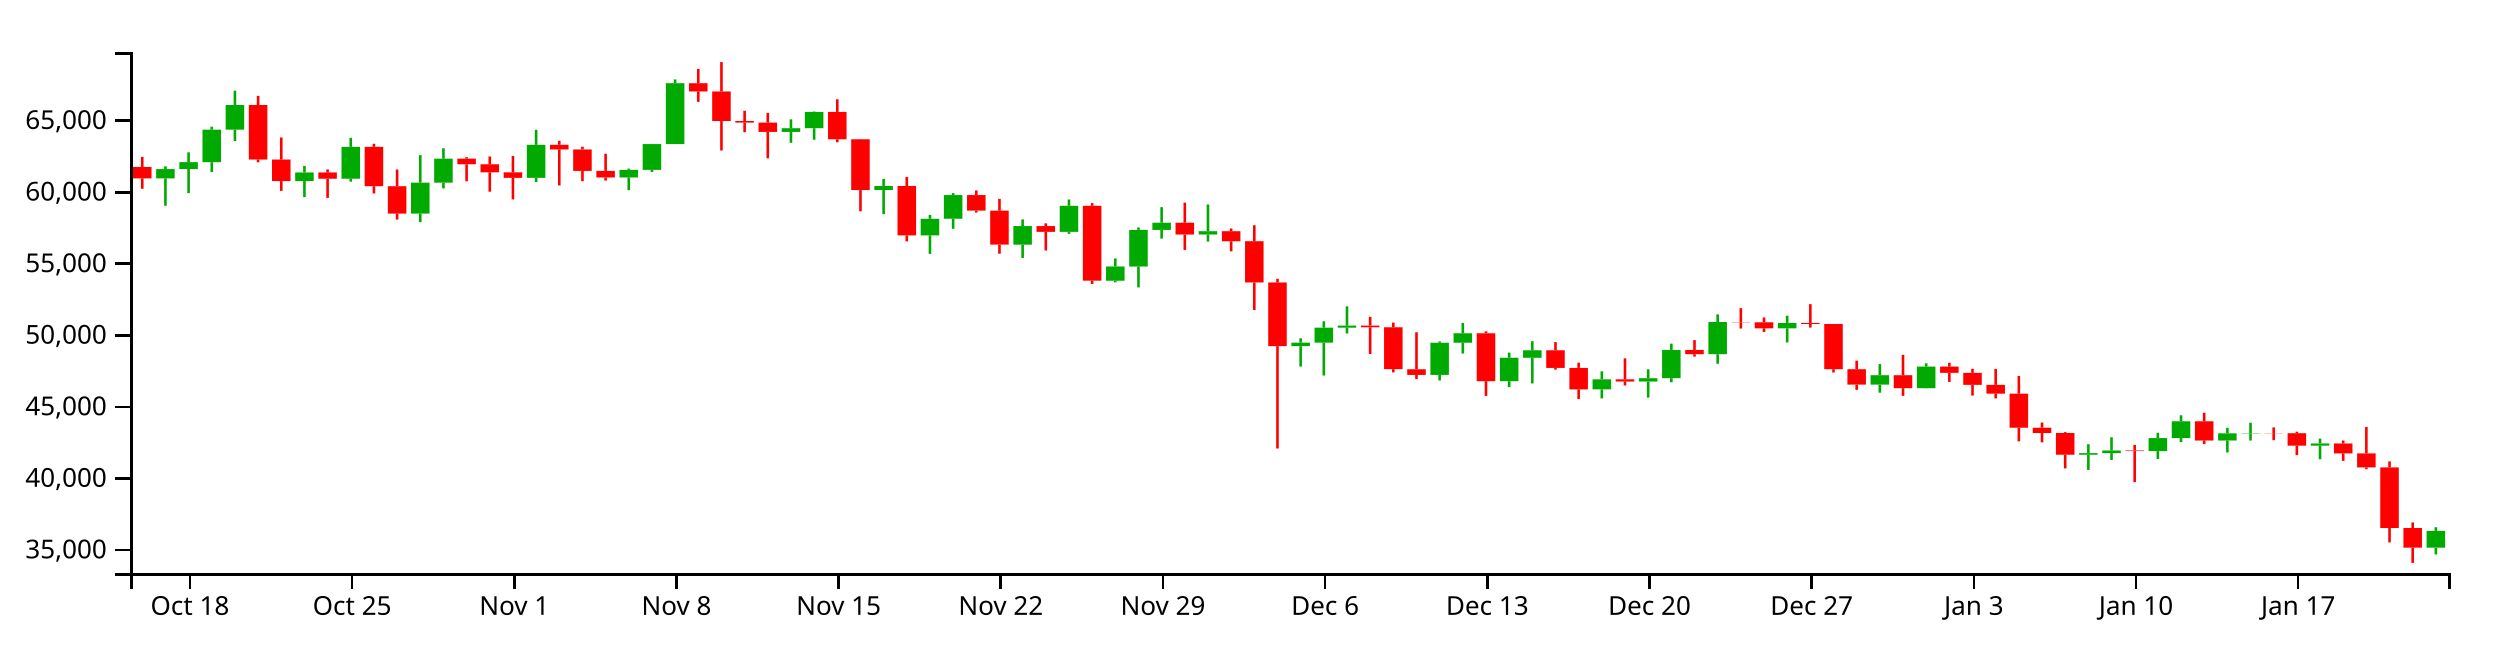
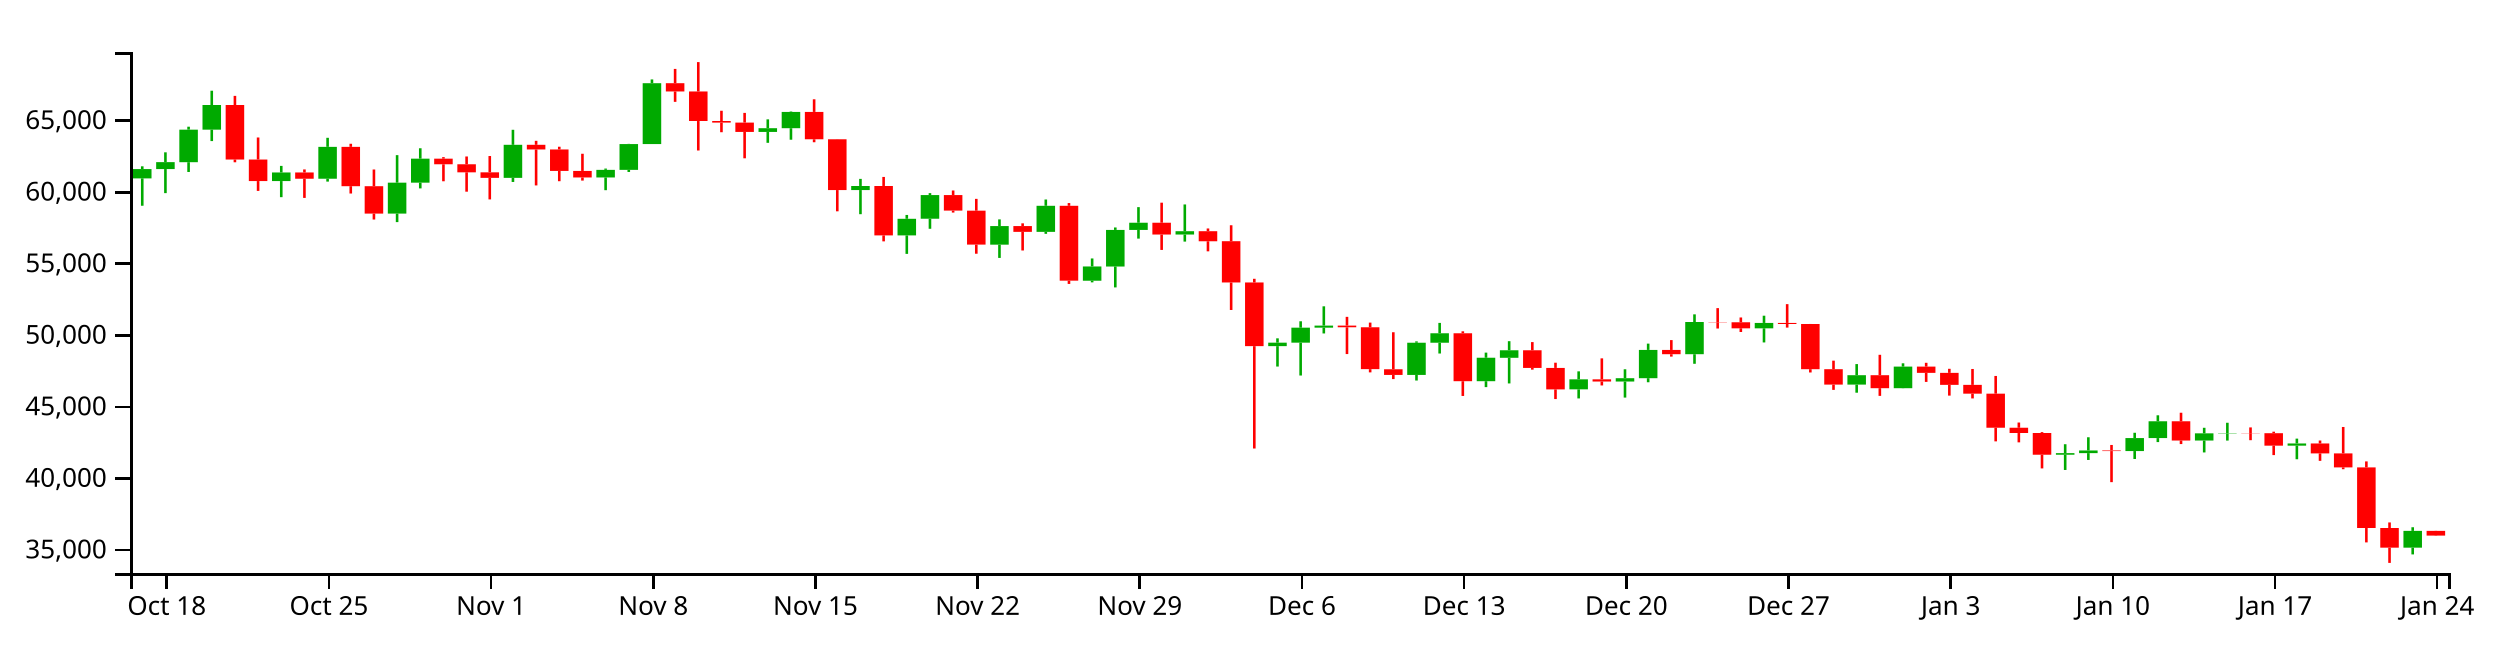
<svg xmlns="http://www.w3.org/2000/svg" version="1.1" width="960" height="250">
  <g transform="translate(50,20)">
    <style>.axis path,.axis line{fill:none;stroke:#000;shape-rendering:crispEdges;}path.candle{stroke:#000000;}path.candle.body{stroke-width:0;}path.candle.up{fill:#00AA00;stroke:#00AA00;}path.candle.down{fill:#FF0000;stroke:#FF0000;}</style>
    <g class="candlestick">
      <g class="data">
-         <path class="candle body up" d="M 9.964 48.496 l 7.117 0 L 17.081 44.909 l -7.117 0 L 9.964 48.496 M 18.86 44.909 l 7.117 0 L 25.978 42.262 l -7.117 0 L 18.86 44.909 M 27.757 42.286 l 7.117 0 L 34.874 29.783 l -7.117 0 L 27.757 42.286 M 36.653 29.783 l 7.117 0 L 43.77 20.326 l -7.117 0 L 36.653 29.783 M 63.343 49.526 l 7.117 0 L 70.46 46.236 l -7.117 0 L 63.343 49.526 M 81.136 48.624 l 7.117 0 L 88.253 36.388 l -7.117 0 L 81.136 48.624 M 107.825 62.027 l 7.117 0 L 114.942 50.143 l -7.117 0 L 107.825 62.027 M 116.721 50.143 l 7.117 0 L 123.838 40.922 l -7.117 0 L 116.721 50.143 M 152.307 48.301 l 7.117 0 L 159.424 35.612 l -7.117 0 L 152.307 48.301 M 187.893 48.141 l 7.117 0 L 195.01 45.226 l -7.117 0 L 187.893 48.141 M 196.789 45.226 l 7.117 0 L 203.906 35.317 l -7.117 0 L 196.789 45.226 M 205.686 35.317 l 7.117 0 L 212.803 11.948 l -7.117 0 L 205.686 35.317 M 250.168 30.653 l 7.117 0 L 257.285 29.237 l -7.117 0 L 250.168 30.653 M 259.064 29.237 l 7.117 0 L 266.182 22.976 l -7.117 0 L 259.064 29.237 M 285.754 52.984 l 7.117 0 L 292.871 51.413 l -7.117 0 L 285.754 52.984 M 303.547 70.391 l 7.117 0 L 310.664 64.012 l -7.117 0 L 303.547 70.391 M 312.443 63.986 l 7.117 0 L 319.56 54.915 l -7.117 0 L 312.443 63.986 M 339.132 73.951 l 7.117 0 L 346.25 66.821 l -7.117 0 L 339.132 73.951 M 356.925 69.035 l 7.117 0 L 364.042 59.022 l -7.117 0 L 356.925 69.035 M 374.718 87.801 l 7.117 0 L 381.835 82.32 l -7.117 0 L 374.718 87.801 M 383.615 82.345 l 7.117 0 L 390.732 68.285 l -7.117 0 L 383.615 82.345 M 392.511 68.285 l 7.117 0 L 399.628 65.529 l -7.117 0 L 392.511 68.285 M 410.304 70.067 l 7.117 0 L 417.421 68.784 l -7.117 0 L 410.304 70.067 M 445.89 112.924 l 7.117 0 L 453.007 111.583 l -7.117 0 L 445.89 112.924 M 454.786 111.583 l 7.117 0 L 461.903 105.837 l -7.117 0 L 454.786 111.583 M 463.683 105.837 l 7.117 0 L 470.8 105.029 l -7.117 0 L 463.683 105.837 M 499.268 123.981 l 7.117 0 L 506.385 111.618 l -7.117 0 L 499.268 123.981 M 508.165 111.618 l 7.117 0 L 515.282 107.969 l -7.117 0 L 508.165 111.618 M 525.958 126.386 l 7.117 0 L 533.075 117.371 l -7.117 0 L 525.958 126.386 M 534.854 117.405 l 7.117 0 L 541.971 114.503 l -7.117 0 L 534.854 117.405 M 561.543 129.513 l 7.117 0 L 568.661 125.663 l -7.117 0 L 561.543 129.513 M 579.336 126.505 l 7.117 0 L 586.453 125.225 l -7.117 0 L 579.336 126.505 M 588.233 125.225 l 7.117 0 L 595.35 114.367 l -7.117 0 L 588.233 125.225 M 606.026 116.025 l 7.117 0 L 613.143 103.656 l -7.117 0 L 606.026 116.025 M 632.715 106.069 l 7.117 0 L 639.832 104.004 l -7.117 0 L 632.715 106.069 M 668.301 127.695 l 7.117 0 L 675.418 124.089 l -7.117 0 L 668.301 127.695 M 686.094 129.056 l 7.117 0 L 693.211 120.781 l -7.117 0 L 686.094 129.056 M 748.369 154.614 l 7.117 0 L 755.486 153.992 l -7.117 0 L 748.369 154.614 M 757.265 153.992 l 7.117 0 L 764.382 152.976 l -7.117 0 L 757.265 153.992 M 775.058 153.207 l 7.117 0 L 782.175 148.224 l -7.117 0 L 775.058 153.207 M 783.954 148.224 l 7.117 0 L 791.072 141.775 l -7.117 0 L 783.954 148.224 M 801.747 149.163 l 7.117 0 L 808.864 146.406 l -7.117 0 L 801.747 149.163 M 810.644 146.406 l 7.117 0 L 817.761 146.273 l -7.117 0 L 810.644 146.406 M 837.333 151.124 l 7.117 0 L 844.45 150.297 l -7.117 0 L 837.333 151.124 M 881.815 190.31 l 7.117 0 L 888.932 183.863 l -7.117 0 L 881.815 190.31" />
-         <path class="candle body down" d="M 1.068 44.117 l 7.117 0 L 8.185 48.496 l -7.117 0 L 1.068 44.117 M 45.55 20.326 l 7.117 0 L 52.667 41.255 l -7.117 0 L 45.55 20.326 M 54.446 41.255 l 7.117 0 L 61.563 49.526 l -7.117 0 L 54.446 41.255 M 72.239 46.236 l 7.117 0 L 79.356 48.624 l -7.117 0 L 72.239 46.236 M 90.032 36.388 l 7.117 0 L 97.149 51.501 l -7.117 0 L 90.032 36.388 M 98.928 51.501 l 7.117 0 L 106.046 62.027 l -7.117 0 L 98.928 51.501 M 125.618 40.922 l 7.117 0 L 132.735 43.09 l -7.117 0 L 125.618 40.922 M 134.514 43.09 l 7.117 0 L 141.631 46.165 l -7.117 0 L 134.514 43.09 M 143.411 46.165 l 7.117 0 L 150.528 48.301 l -7.117 0 L 143.411 46.165 M 161.204 35.609 l 7.117 0 L 168.321 37.39 l -7.117 0 L 161.204 35.609 M 170.1 37.39 l 7.117 0 L 177.217 45.641 l -7.117 0 L 170.1 37.39 M 178.996 45.641 l 7.117 0 L 186.114 48.158 l -7.117 0 L 178.996 45.641 M 214.582 11.948 l 7.117 0 L 221.699 15.125 l -7.117 0 L 214.582 11.948 M 223.479 15.125 l 7.117 0 L 230.596 26.475 l -7.117 0 L 223.479 15.125 M 232.375 26.475 l 7.117 0 L 239.492 27.07 l -7.117 0 L 232.375 26.475 M 241.271 27.07 l 7.117 0 L 248.389 30.653 l -7.117 0 L 241.271 27.07 M 267.961 22.976 l 7.117 0 L 275.078 33.486 l -7.117 0 L 267.961 22.976 M 276.857 33.486 l 7.117 0 L 283.974 52.984 l -7.117 0 L 276.857 33.486 M 294.65 51.413 l 7.117 0 L 301.767 70.391 l -7.117 0 L 294.65 51.413 M 321.339 54.915 l 7.117 0 L 328.457 60.881 l -7.117 0 L 321.339 54.915 M 330.236 60.905 l 7.117 0 L 337.353 73.933 l -7.117 0 L 330.236 60.905 M 348.029 66.821 l 7.117 0 L 355.146 69.035 l -7.117 0 L 348.029 66.821 M 365.822 59.022 l 7.117 0 L 372.939 87.786 l -7.117 0 L 365.822 59.022 M 401.407 65.529 l 7.117 0 L 408.525 70.067 l -7.117 0 L 401.407 65.529 M 419.2 68.784 l 7.117 0 L 426.317 72.651 l -7.117 0 L 419.2 68.784 M 428.097 72.63 l 7.117 0 L 435.214 88.475 l -7.117 0 L 428.097 72.63 M 436.993 88.475 l 7.117 0 L 444.11 112.923 l -7.117 0 L 436.993 88.475 M 472.579 105.029 l 7.117 0 L 479.696 105.676 l -7.117 0 L 472.579 105.029 M 481.475 105.676 l 7.117 0 L 488.593 121.754 l -7.117 0 L 481.475 105.676 M 490.372 121.808 l 7.117 0 L 497.489 123.981 l -7.117 0 L 490.372 121.808 M 517.061 107.969 l 7.117 0 L 524.178 126.387 l -7.117 0 L 517.061 107.969 M 543.75 114.503 l 7.117 0 L 550.868 121.278 l -7.117 0 L 543.75 114.503 M 552.647 121.278 l 7.117 0 L 559.764 129.528 l -7.117 0 L 552.647 121.278 M 570.44 125.663 l 7.117 0 L 577.557 126.505 l -7.117 0 L 570.44 125.663 M 597.129 114.379 l 7.117 0 L 604.246 116.025 l -7.117 0 L 597.129 114.379 M 614.922 103.656 l 7.117 0 L 622.039 103.759 l -7.117 0 L 614.922 103.656 M 623.818 103.759 l 7.117 0 L 630.936 106.069 l -7.117 0 L 623.818 103.759 M 641.611 104.004 l 7.117 0 L 648.729 104.411 l -7.117 0 L 641.611 104.004 M 650.508 104.411 l 7.117 0 L 657.625 121.765 l -7.117 0 L 650.508 104.411 M 659.404 121.765 l 7.117 0 L 666.521 127.695 l -7.117 0 L 659.404 121.765 M 677.197 124.089 l 7.117 0 L 684.314 129.056 l -7.117 0 L 677.197 124.089 M 694.99 120.781 l 7.117 0 L 702.107 123.18 l -7.117 0 L 694.99 120.781 M 703.886 123.18 l 7.117 0 L 711.004 127.797 l -7.117 0 L 703.886 123.18 M 712.783 127.797 l 7.117 0 L 719.9 131.172 l -7.117 0 L 712.783 127.797 M 721.679 131.172 l 7.117 0 L 728.796 144.257 l -7.117 0 L 721.679 131.172 M 730.576 144.257 l 7.117 0 L 737.693 146.284 l -7.117 0 L 730.576 144.257 M 739.472 146.284 l 7.117 0 L 746.589 154.614 l -7.117 0 L 739.472 146.284 M 766.162 152.976 l 7.117 0 L 773.279 153.207 l -7.117 0 L 766.162 152.976 M 792.851 141.775 l 7.117 0 L 799.968 149.153 l -7.117 0 L 792.851 141.775 M 819.54 146.273 l 7.117 0 L 826.657 146.342 l -7.117 0 L 819.54 146.273 M 828.437 146.342 l 7.117 0 L 835.554 151.124 l -7.117 0 L 828.437 146.342 M 846.23 150.297 l 7.117 0 L 853.347 154.1 l -7.117 0 L 846.23 150.297 M 855.126 154.1 l 7.117 0 L 862.243 159.481 l -7.117 0 L 855.126 154.1 M 864.022 159.481 l 7.117 0 L 871.14 182.759 l -7.117 0 L 864.022 159.481 M 872.919 182.759 l 7.117 0 L 880.036 190.31 l -7.117 0 L 872.919 182.759" />
+         <path class="candle body up" d="M 1.068 48.496 l 7.117 0 L 8.185 44.909 l -7.117 0 L 1.068 48.496 M 9.964 44.909 l 7.117 0 L 17.081 42.262 l -7.117 0 L 9.964 44.909 M 18.86 42.286 l 7.117 0 L 25.978 29.783 l -7.117 0 L 18.86 42.286 M 27.757 29.783 l 7.117 0 L 34.874 20.326 l -7.117 0 L 27.757 29.783 M 54.446 49.526 l 7.117 0 L 61.563 46.236 l -7.117 0 L 54.446 49.526 M 72.239 48.624 l 7.117 0 L 79.356 36.388 l -7.117 0 L 72.239 48.624 M 98.928 62.027 l 7.117 0 L 106.046 50.143 l -7.117 0 L 98.928 62.027 M 107.825 50.143 l 7.117 0 L 114.942 40.922 l -7.117 0 L 107.825 50.143 M 143.411 48.301 l 7.117 0 L 150.528 35.612 l -7.117 0 L 143.411 48.301 M 178.996 48.141 l 7.117 0 L 186.114 45.226 l -7.117 0 L 178.996 48.141 M 187.893 45.226 l 7.117 0 L 195.01 35.317 l -7.117 0 L 187.893 45.226 M 196.789 35.317 l 7.117 0 L 203.906 11.948 l -7.117 0 L 196.789 35.317 M 241.271 30.653 l 7.117 0 L 248.389 29.237 l -7.117 0 L 241.271 30.653 M 250.168 29.237 l 7.117 0 L 257.285 22.976 l -7.117 0 L 250.168 29.237 M 276.857 52.984 l 7.117 0 L 283.974 51.413 l -7.117 0 L 276.857 52.984 M 294.65 70.391 l 7.117 0 L 301.767 64.012 l -7.117 0 L 294.65 70.391 M 303.547 63.986 l 7.117 0 L 310.664 54.915 l -7.117 0 L 303.547 63.986 M 330.236 73.951 l 7.117 0 L 337.353 66.821 l -7.117 0 L 330.236 73.951 M 348.029 69.035 l 7.117 0 L 355.146 59.022 l -7.117 0 L 348.029 69.035 M 365.822 87.801 l 7.117 0 L 372.939 82.32 l -7.117 0 L 365.822 87.801 M 374.718 82.345 l 7.117 0 L 381.835 68.285 l -7.117 0 L 374.718 82.345 M 383.615 68.285 l 7.117 0 L 390.732 65.529 l -7.117 0 L 383.615 68.285 M 401.407 70.067 l 7.117 0 L 408.525 68.784 l -7.117 0 L 401.407 70.067 M 436.993 112.924 l 7.117 0 L 444.11 111.583 l -7.117 0 L 436.993 112.924 M 445.89 111.583 l 7.117 0 L 453.007 105.837 l -7.117 0 L 445.89 111.583 M 454.786 105.837 l 7.117 0 L 461.903 105.029 l -7.117 0 L 454.786 105.837 M 490.372 123.981 l 7.117 0 L 497.489 111.618 l -7.117 0 L 490.372 123.981 M 499.268 111.618 l 7.117 0 L 506.385 107.969 l -7.117 0 L 499.268 111.618 M 517.061 126.386 l 7.117 0 L 524.178 117.371 l -7.117 0 L 517.061 126.386 M 525.958 117.405 l 7.117 0 L 533.075 114.503 l -7.117 0 L 525.958 117.405 M 552.647 129.513 l 7.117 0 L 559.764 125.663 l -7.117 0 L 552.647 129.513 M 570.44 126.505 l 7.117 0 L 577.557 125.225 l -7.117 0 L 570.44 126.505 M 579.336 125.225 l 7.117 0 L 586.453 114.367 l -7.117 0 L 579.336 125.225 M 597.129 116.025 l 7.117 0 L 604.246 103.656 l -7.117 0 L 597.129 116.025 M 623.818 106.069 l 7.117 0 L 630.936 104.004 l -7.117 0 L 623.818 106.069 M 659.404 127.695 l 7.117 0 L 666.521 124.089 l -7.117 0 L 659.404 127.695 M 677.197 129.056 l 7.117 0 L 684.314 120.781 l -7.117 0 L 677.197 129.056 M 739.472 154.614 l 7.117 0 L 746.589 153.992 l -7.117 0 L 739.472 154.614 M 748.369 153.992 l 7.117 0 L 755.486 152.976 l -7.117 0 L 748.369 153.992 M 766.162 153.207 l 7.117 0 L 773.279 148.224 l -7.117 0 L 766.162 153.207 M 775.058 148.224 l 7.117 0 L 782.175 141.775 l -7.117 0 L 775.058 148.224 M 792.851 149.163 l 7.117 0 L 799.968 146.406 l -7.117 0 L 792.851 149.163 M 801.747 146.406 l 7.117 0 L 808.864 146.273 l -7.117 0 L 801.747 146.406 M 828.437 151.124 l 7.117 0 L 835.554 150.297 l -7.117 0 L 828.437 151.124 M 872.919 190.31 l 7.117 0 L 880.036 183.862 l -7.117 0 L 872.919 190.31" />
+         <path class="candle body down" d="M 36.653 20.326 l 7.117 0 L 43.77 41.255 l -7.117 0 L 36.653 20.326 M 45.55 41.255 l 7.117 0 L 52.667 49.526 l -7.117 0 L 45.55 41.255 M 63.343 46.236 l 7.117 0 L 70.46 48.624 l -7.117 0 L 63.343 46.236 M 81.136 36.388 l 7.117 0 L 88.253 51.501 l -7.117 0 L 81.136 36.388 M 90.032 51.501 l 7.117 0 L 97.149 62.027 l -7.117 0 L 90.032 51.501 M 116.721 40.922 l 7.117 0 L 123.838 43.09 l -7.117 0 L 116.721 40.922 M 125.618 43.09 l 7.117 0 L 132.735 46.165 l -7.117 0 L 125.618 43.09 M 134.514 46.165 l 7.117 0 L 141.631 48.301 l -7.117 0 L 134.514 46.165 M 152.307 35.609 l 7.117 0 L 159.424 37.39 l -7.117 0 L 152.307 35.609 M 161.204 37.39 l 7.117 0 L 168.321 45.641 l -7.117 0 L 161.204 37.39 M 170.1 45.641 l 7.117 0 L 177.217 48.158 l -7.117 0 L 170.1 45.641 M 205.686 11.948 l 7.117 0 L 212.803 15.125 l -7.117 0 L 205.686 11.948 M 214.582 15.125 l 7.117 0 L 221.699 26.475 l -7.117 0 L 214.582 15.125 M 223.479 26.475 l 7.117 0 L 230.596 27.07 l -7.117 0 L 223.479 26.475 M 232.375 27.07 l 7.117 0 L 239.492 30.653 l -7.117 0 L 232.375 27.07 M 259.064 22.976 l 7.117 0 L 266.182 33.486 l -7.117 0 L 259.064 22.976 M 267.961 33.486 l 7.117 0 L 275.078 52.984 l -7.117 0 L 267.961 33.486 M 285.754 51.413 l 7.117 0 L 292.871 70.391 l -7.117 0 L 285.754 51.413 M 312.443 54.915 l 7.117 0 L 319.56 60.881 l -7.117 0 L 312.443 54.915 M 321.339 60.905 l 7.117 0 L 328.457 73.933 l -7.117 0 L 321.339 60.905 M 339.132 66.821 l 7.117 0 L 346.25 69.035 l -7.117 0 L 339.132 66.821 M 356.925 59.022 l 7.117 0 L 364.042 87.786 l -7.117 0 L 356.925 59.022 M 392.511 65.529 l 7.117 0 L 399.628 70.067 l -7.117 0 L 392.511 65.529 M 410.304 68.784 l 7.117 0 L 417.421 72.651 l -7.117 0 L 410.304 68.784 M 419.2 72.63 l 7.117 0 L 426.317 88.475 l -7.117 0 L 419.2 72.63 M 428.097 88.475 l 7.117 0 L 435.214 112.923 l -7.117 0 L 428.097 88.475 M 463.683 105.029 l 7.117 0 L 470.8 105.676 l -7.117 0 L 463.683 105.029 M 472.579 105.676 l 7.117 0 L 479.696 121.754 l -7.117 0 L 472.579 105.676 M 481.475 121.808 l 7.117 0 L 488.593 123.981 l -7.117 0 L 481.475 121.808 M 508.165 107.969 l 7.117 0 L 515.282 126.387 l -7.117 0 L 508.165 107.969 M 534.854 114.503 l 7.117 0 L 541.971 121.278 l -7.117 0 L 534.854 114.503 M 543.75 121.278 l 7.117 0 L 550.868 129.528 l -7.117 0 L 543.75 121.278 M 561.543 125.663 l 7.117 0 L 568.661 126.505 l -7.117 0 L 561.543 125.663 M 588.233 114.379 l 7.117 0 L 595.35 116.025 l -7.117 0 L 588.233 114.379 M 606.026 103.656 l 7.117 0 L 613.143 103.759 l -7.117 0 L 606.026 103.656 M 614.922 103.759 l 7.117 0 L 622.039 106.069 l -7.117 0 L 614.922 103.759 M 632.715 104.004 l 7.117 0 L 639.832 104.411 l -7.117 0 L 632.715 104.004 M 641.611 104.411 l 7.117 0 L 648.729 121.765 l -7.117 0 L 641.611 104.411 M 650.508 121.765 l 7.117 0 L 657.625 127.695 l -7.117 0 L 650.508 121.765 M 668.301 124.089 l 7.117 0 L 675.418 129.056 l -7.117 0 L 668.301 124.089 M 686.094 120.781 l 7.117 0 L 693.211 123.18 l -7.117 0 L 686.094 120.781 M 694.99 123.18 l 7.117 0 L 702.107 127.797 l -7.117 0 L 694.99 123.18 M 703.886 127.797 l 7.117 0 L 711.004 131.172 l -7.117 0 L 703.886 127.797 M 712.783 131.172 l 7.117 0 L 719.9 144.257 l -7.117 0 L 712.783 131.172 M 721.679 144.257 l 7.117 0 L 728.796 146.284 l -7.117 0 L 721.679 144.257 M 730.576 146.284 l 7.117 0 L 737.693 154.614 l -7.117 0 L 730.576 146.284 M 757.265 152.976 l 7.117 0 L 764.382 153.207 l -7.117 0 L 757.265 152.976 M 783.954 141.775 l 7.117 0 L 791.072 149.153 l -7.117 0 L 783.954 141.775 M 810.644 146.273 l 7.117 0 L 817.761 146.342 l -7.117 0 L 810.644 146.273 M 819.54 146.342 l 7.117 0 L 826.657 151.124 l -7.117 0 L 819.54 146.342 M 837.333 150.297 l 7.117 0 L 844.45 154.1 l -7.117 0 L 837.333 150.297 M 846.23 154.1 l 7.117 0 L 853.347 159.481 l -7.117 0 L 846.23 154.1 M 855.126 159.481 l 7.117 0 L 862.243 182.759 l -7.117 0 L 855.126 159.481 M 864.022 182.759 l 7.117 0 L 871.14 190.31 l -7.117 0 L 864.022 182.759 M 881.815 183.862 l 7.117 0 L 888.932 185.68 l -7.117 0 L 881.815 183.862" />
        <path class="candle body equal" />
-         <path class="candle wick up" d="M 13.523 43.864 L 13.523 44.909 M 13.523 48.496 L 13.523 59.007 M 22.419 38.493 L 22.419 42.262 M 22.419 44.909 L 22.419 54.163 M 31.315 28.654 L 31.315 29.783 M 31.315 42.286 L 31.315 46.041 M 40.212 14.838 L 40.212 20.326 M 40.212 29.783 L 40.212 34.175 M 66.901 43.703 L 66.901 46.236 M 66.901 49.526 L 66.901 55.714 M 84.694 32.915 L 84.694 36.388 M 84.694 48.624 L 84.694 49.736 M 111.383 39.574 L 111.383 50.143 M 111.383 62.027 L 111.383 65.289 M 120.28 36.931 L 120.28 40.922 M 120.28 50.143 L 120.28 52.347 M 155.866 29.841 L 155.866 35.612 M 155.866 48.301 L 155.866 49.875 M 191.451 44.732 L 191.451 45.226 M 191.451 48.141 L 191.451 53.033 M 200.348 35.247 L 200.348 35.317 M 200.348 45.226 L 200.348 46.038 M 209.244 10.502 L 209.244 11.948 M 209.244 35.317 L 209.244 35.317 M 253.727 25.829 L 253.727 29.237 M 253.727 30.653 L 253.727 34.841 M 262.623 22.804 L 262.623 22.976 M 262.623 29.237 L 262.623 33.654 M 289.312 48.69 L 289.312 51.413 M 289.312 52.984 L 289.312 62.25 M 307.105 62.541 L 307.105 64.012 M 307.105 70.391 L 307.105 77.489 M 316.002 54.16 L 316.002 54.915 M 316.002 63.986 L 316.002 67.855 M 342.691 64.245 L 342.691 66.821 M 342.691 73.951 L 342.691 79.045 M 360.484 56.612 L 360.484 59.022 M 360.484 69.035 L 360.484 69.795 M 378.277 79.248 L 378.277 82.32 M 378.277 87.801 L 378.277 88.426 M 387.173 67.349 L 387.173 68.285 M 387.173 82.345 L 387.173 90.368 M 396.07 59.54 L 396.07 65.529 M 396.07 68.285 L 396.07 71.627 M 413.862 58.509 L 413.862 68.784 M 413.862 70.067 L 413.862 72.774 M 449.448 109.92 L 449.448 111.583 M 449.448 112.924 L 449.448 120.756 M 458.345 103.368 L 458.345 105.837 M 458.345 111.583 L 458.345 124.203 M 467.241 97.624 L 467.241 105.029 M 467.241 105.837 L 467.241 108.047 M 502.827 111.092 L 502.827 111.618 M 502.827 123.981 L 502.827 126.121 M 511.723 103.995 L 511.723 107.969 M 511.723 111.618 L 511.723 115.751 M 529.516 115.408 L 529.516 117.371 M 529.516 126.386 L 529.516 128.655 M 538.413 111.014 L 538.413 114.503 M 538.413 117.405 L 538.413 127.242 M 565.102 122.597 L 565.102 125.663 M 565.102 129.513 L 565.102 132.997 M 582.895 121.799 L 582.895 125.225 M 582.895 126.505 L 582.895 132.673 M 591.791 111.954 L 591.791 114.367 M 591.791 125.225 L 591.791 126.786 M 609.584 100.709 L 609.584 103.656 M 609.584 116.025 L 609.584 119.695 M 636.273 101.231 L 636.273 104.004 M 636.273 106.069 L 636.273 111.497 M 671.859 119.807 L 671.859 124.089 M 671.859 127.695 L 671.859 130.798 M 689.652 119.506 L 689.652 120.781 M 689.652 129.056 L 689.652 129.104 M 751.927 150.583 L 751.927 153.992 M 751.927 154.614 L 751.927 160.47 M 760.824 147.908 L 760.824 152.976 M 760.824 153.992 L 760.824 156.628 M 778.617 146.186 L 778.617 148.224 M 778.617 153.207 L 778.617 156.25 M 787.513 139.471 L 787.513 141.775 M 787.513 148.224 L 787.513 149.759 M 805.306 144.27 L 805.306 146.406 M 805.306 149.163 L 805.306 153.738 M 814.202 142.339 L 814.202 146.273 M 814.202 146.406 L 814.202 149.182 M 840.892 148.434 L 840.892 150.297 M 840.892 151.124 L 840.892 156.354 M 885.374 182.464 L 885.374 183.863 M 885.374 190.31 L 885.374 192.895" style="stroke-width: 1px;" />
-         <path class="candle wick down" d="M 4.626 40.237 L 4.626 44.117 M 4.626 48.496 L 4.626 52.484 M 49.108 16.818 L 49.108 20.326 M 49.108 41.255 L 49.108 42.316 M 58.005 32.796 L 58.005 41.255 M 58.005 49.526 L 58.005 53.308 M 75.798 45.064 L 75.798 46.236 M 75.798 48.624 L 75.798 55.997 M 93.591 35.208 L 93.591 36.388 M 93.591 51.501 L 93.591 54.311 M 102.487 45.086 L 102.487 51.501 M 102.487 62.027 L 102.487 64.3 M 129.176 40.342 L 129.176 40.922 M 129.176 43.09 L 129.176 49.609 M 138.073 40.089 L 138.073 43.09 M 138.073 46.165 L 138.073 53.608 M 146.969 39.911 L 146.969 46.165 M 146.969 48.301 L 146.969 56.578 M 164.762 34.073 L 164.762 35.609 M 164.762 37.39 L 164.762 51.204 M 173.659 36.346 L 173.659 37.39 M 173.659 45.641 L 173.659 49.587 M 182.555 39.043 L 182.555 45.641 M 182.555 48.158 L 182.555 49.346 M 218.141 6.461 L 218.141 11.948 M 218.141 15.125 L 218.141 19.111 M 227.037 3.846 L 227.037 15.125 M 227.037 26.475 L 227.037 37.794 M 235.934 22.531 L 235.934 26.475 M 235.934 27.07 L 235.934 30.775 M 244.83 23.352 L 244.83 27.07 M 244.83 30.653 L 244.83 40.789 M 271.519 18.125 L 271.519 22.976 M 271.519 33.486 L 271.519 34.622 M 280.416 33.428 L 280.416 33.486 M 280.416 52.984 L 280.416 61.145 M 298.209 47.944 L 298.209 51.413 M 298.209 70.391 L 298.209 72.685 M 324.898 53.144 L 324.898 54.915 M 324.898 60.881 L 324.898 61.625 M 333.794 56.364 L 333.794 60.905 M 333.794 73.933 L 333.794 77.434 M 351.587 65.756 L 351.587 66.821 M 351.587 69.035 L 351.587 76.187 M 369.38 57.979 L 369.38 59.022 M 369.38 87.786 L 369.38 89.03 M 404.966 57.831 L 404.966 65.529 M 404.966 70.067 L 404.966 75.975 M 422.759 67.732 L 422.759 68.784 M 422.759 72.651 L 422.759 76.512 M 431.655 66.498 L 431.655 72.63 M 431.655 88.475 L 431.655 99.033 M 440.552 87.057 L 440.552 88.475 M 440.552 112.923 L 440.552 152.23 M 476.138 101.671 L 476.138 105.029 M 476.138 105.676 L 476.138 115.96 M 485.034 103.881 L 485.034 105.676 M 485.034 121.754 L 485.034 122.994 M 493.93 107.579 L 493.93 121.808 M 493.93 123.981 L 493.93 125.566 M 520.62 107.222 L 520.62 107.969 M 520.62 126.387 L 520.62 132.047 M 547.309 111.363 L 547.309 114.503 M 547.309 121.278 L 547.309 121.945 M 556.206 119.279 L 556.206 121.278 M 556.206 129.528 L 556.206 133.238 M 573.998 117.608 L 573.998 125.663 M 573.998 126.505 L 573.998 128.012 M 600.688 110.595 L 600.688 114.379 M 600.688 116.025 L 600.688 116.939 M 618.481 98.318 L 618.481 103.656 M 618.481 103.759 L 618.481 106.153 M 627.377 101.911 L 627.377 103.759 M 627.377 106.069 L 627.377 107.483 M 645.17 96.79 L 645.17 104.004 M 645.17 104.411 L 645.17 105.798 M 654.066 104.396 L 654.066 104.411 M 654.066 121.765 L 654.066 123.033 M 662.963 118.493 L 662.963 121.765 M 662.963 127.695 L 662.963 129.716 M 680.756 116.244 L 680.756 124.089 M 680.756 129.056 L 680.756 132.018 M 698.549 119.312 L 698.549 120.781 M 698.549 123.18 L 698.549 126.654 M 707.445 121.62 L 707.445 123.18 M 707.445 127.797 L 707.445 131.919 M 716.341 121.689 L 716.341 127.797 M 716.341 131.172 L 716.341 132.997 M 725.238 124.368 L 725.238 131.172 M 725.238 144.257 L 725.238 149.484 M 734.134 142.251 L 734.134 144.257 M 734.134 146.284 L 734.134 149.865 M 743.031 145.935 L 743.031 146.284 M 743.031 154.614 L 743.031 159.871 M 769.72 150.866 L 769.72 152.976 M 769.72 153.207 L 769.72 165.147 M 796.409 138.492 L 796.409 141.775 M 796.409 149.153 L 796.409 150.521 M 823.099 144.125 L 823.099 146.273 M 823.099 146.342 L 823.099 149.034 M 831.995 145.768 L 831.995 146.342 M 831.995 151.124 L 831.995 154.757 M 849.788 149.159 L 849.788 150.297 M 849.788 154.1 L 849.788 156.966 M 858.685 143.961 L 858.685 154.1 M 858.685 159.481 L 858.685 160.182 M 867.581 157.178 L 867.581 159.481 M 867.581 182.759 L 867.581 188.281 M 876.477 180.616 L 876.477 182.759 M 876.477 190.31 L 876.477 196.154" style="stroke-width: 1px;" />
+         <path class="candle wick up" d="M 4.626 43.864 L 4.626 44.909 M 4.626 48.496 L 4.626 59.007 M 13.523 38.493 L 13.523 42.262 M 13.523 44.909 L 13.523 54.163 M 22.419 28.654 L 22.419 29.783 M 22.419 42.286 L 22.419 46.041 M 31.315 14.838 L 31.315 20.326 M 31.315 29.783 L 31.315 34.175 M 58.005 43.703 L 58.005 46.236 M 58.005 49.526 L 58.005 55.714 M 75.798 32.915 L 75.798 36.388 M 75.798 48.624 L 75.798 49.736 M 102.487 39.574 L 102.487 50.143 M 102.487 62.027 L 102.487 65.289 M 111.383 36.931 L 111.383 40.922 M 111.383 50.143 L 111.383 52.347 M 146.969 29.841 L 146.969 35.612 M 146.969 48.301 L 146.969 49.875 M 182.555 44.732 L 182.555 45.226 M 182.555 48.141 L 182.555 53.033 M 191.451 35.247 L 191.451 35.317 M 191.451 45.226 L 191.451 46.038 M 200.348 10.502 L 200.348 11.948 M 200.348 35.317 L 200.348 35.317 M 244.83 25.829 L 244.83 29.237 M 244.83 30.653 L 244.83 34.841 M 253.727 22.804 L 253.727 22.976 M 253.727 29.237 L 253.727 33.654 M 280.416 48.69 L 280.416 51.413 M 280.416 52.984 L 280.416 62.25 M 298.209 62.541 L 298.209 64.012 M 298.209 70.391 L 298.209 77.489 M 307.105 54.16 L 307.105 54.915 M 307.105 63.986 L 307.105 67.855 M 333.794 64.245 L 333.794 66.821 M 333.794 73.951 L 333.794 79.045 M 351.587 56.612 L 351.587 59.022 M 351.587 69.035 L 351.587 69.795 M 369.38 79.248 L 369.38 82.32 M 369.38 87.801 L 369.38 88.426 M 378.277 67.349 L 378.277 68.285 M 378.277 82.345 L 378.277 90.368 M 387.173 59.54 L 387.173 65.529 M 387.173 68.285 L 387.173 71.627 M 404.966 58.509 L 404.966 68.784 M 404.966 70.067 L 404.966 72.774 M 440.552 109.92 L 440.552 111.583 M 440.552 112.924 L 440.552 120.756 M 449.448 103.368 L 449.448 105.837 M 449.448 111.583 L 449.448 124.203 M 458.345 97.624 L 458.345 105.029 M 458.345 105.837 L 458.345 108.047 M 493.93 111.092 L 493.93 111.618 M 493.93 123.981 L 493.93 126.121 M 502.827 103.995 L 502.827 107.969 M 502.827 111.618 L 502.827 115.751 M 520.62 115.408 L 520.62 117.371 M 520.62 126.386 L 520.62 128.655 M 529.516 111.014 L 529.516 114.503 M 529.516 117.405 L 529.516 127.242 M 556.206 122.597 L 556.206 125.663 M 556.206 129.513 L 556.206 132.997 M 573.998 121.799 L 573.998 125.225 M 573.998 126.505 L 573.998 132.673 M 582.895 111.954 L 582.895 114.367 M 582.895 125.225 L 582.895 126.786 M 600.688 100.709 L 600.688 103.656 M 600.688 116.025 L 600.688 119.695 M 627.377 101.231 L 627.377 104.004 M 627.377 106.069 L 627.377 111.497 M 662.963 119.807 L 662.963 124.089 M 662.963 127.695 L 662.963 130.798 M 680.756 119.506 L 680.756 120.781 M 680.756 129.056 L 680.756 129.104 M 743.031 150.583 L 743.031 153.992 M 743.031 154.614 L 743.031 160.47 M 751.927 147.908 L 751.927 152.976 M 751.927 153.992 L 751.927 156.628 M 769.72 146.186 L 769.72 148.224 M 769.72 153.207 L 769.72 156.25 M 778.617 139.471 L 778.617 141.775 M 778.617 148.224 L 778.617 149.759 M 796.409 144.27 L 796.409 146.406 M 796.409 149.163 L 796.409 153.738 M 805.306 142.339 L 805.306 146.273 M 805.306 146.406 L 805.306 149.182 M 831.995 148.434 L 831.995 150.297 M 831.995 151.124 L 831.995 156.354 M 876.477 182.464 L 876.477 183.862 M 876.477 190.31 L 876.477 192.895" style="stroke-width: 1px;" />
+         <path class="candle wick down" d="M 40.212 16.818 L 40.212 20.326 M 40.212 41.255 L 40.212 42.316 M 49.108 32.796 L 49.108 41.255 M 49.108 49.526 L 49.108 53.308 M 66.901 45.064 L 66.901 46.236 M 66.901 48.624 L 66.901 55.997 M 84.694 35.208 L 84.694 36.388 M 84.694 51.501 L 84.694 54.311 M 93.591 45.086 L 93.591 51.501 M 93.591 62.027 L 93.591 64.3 M 120.28 40.342 L 120.28 40.922 M 120.28 43.09 L 120.28 49.609 M 129.176 40.089 L 129.176 43.09 M 129.176 46.165 L 129.176 53.608 M 138.073 39.911 L 138.073 46.165 M 138.073 48.301 L 138.073 56.578 M 155.866 34.073 L 155.866 35.609 M 155.866 37.39 L 155.866 51.204 M 164.762 36.346 L 164.762 37.39 M 164.762 45.641 L 164.762 49.587 M 173.659 39.043 L 173.659 45.641 M 173.659 48.158 L 173.659 49.346 M 209.244 6.461 L 209.244 11.948 M 209.244 15.125 L 209.244 19.111 M 218.141 3.846 L 218.141 15.125 M 218.141 26.475 L 218.141 37.794 M 227.037 22.531 L 227.037 26.475 M 227.037 27.07 L 227.037 30.775 M 235.934 23.352 L 235.934 27.07 M 235.934 30.653 L 235.934 40.789 M 262.623 18.125 L 262.623 22.976 M 262.623 33.486 L 262.623 34.622 M 271.519 33.428 L 271.519 33.486 M 271.519 52.984 L 271.519 61.145 M 289.312 47.944 L 289.312 51.413 M 289.312 70.391 L 289.312 72.685 M 316.002 53.144 L 316.002 54.915 M 316.002 60.881 L 316.002 61.625 M 324.898 56.364 L 324.898 60.905 M 324.898 73.933 L 324.898 77.434 M 342.691 65.756 L 342.691 66.821 M 342.691 69.035 L 342.691 76.187 M 360.484 57.979 L 360.484 59.022 M 360.484 87.786 L 360.484 89.03 M 396.07 57.831 L 396.07 65.529 M 396.07 70.067 L 396.07 75.975 M 413.862 67.732 L 413.862 68.784 M 413.862 72.651 L 413.862 76.512 M 422.759 66.498 L 422.759 72.63 M 422.759 88.475 L 422.759 99.033 M 431.655 87.057 L 431.655 88.475 M 431.655 112.923 L 431.655 152.23 M 467.241 101.671 L 467.241 105.029 M 467.241 105.676 L 467.241 115.96 M 476.138 103.881 L 476.138 105.676 M 476.138 121.754 L 476.138 122.994 M 485.034 107.579 L 485.034 121.808 M 485.034 123.981 L 485.034 125.566 M 511.723 107.222 L 511.723 107.969 M 511.723 126.387 L 511.723 132.047 M 538.413 111.363 L 538.413 114.503 M 538.413 121.278 L 538.413 121.945 M 547.309 119.279 L 547.309 121.278 M 547.309 129.528 L 547.309 133.238 M 565.102 117.608 L 565.102 125.663 M 565.102 126.505 L 565.102 128.012 M 591.791 110.595 L 591.791 114.379 M 591.791 116.025 L 591.791 116.939 M 609.584 98.318 L 609.584 103.656 M 609.584 103.759 L 609.584 106.153 M 618.481 101.911 L 618.481 103.759 M 618.481 106.069 L 618.481 107.483 M 636.273 96.79 L 636.273 104.004 M 636.273 104.411 L 636.273 105.798 M 645.17 104.396 L 645.17 104.411 M 645.17 121.765 L 645.17 123.033 M 654.066 118.493 L 654.066 121.765 M 654.066 127.695 L 654.066 129.716 M 671.859 116.244 L 671.859 124.089 M 671.859 129.056 L 671.859 132.018 M 689.652 119.312 L 689.652 120.781 M 689.652 123.18 L 689.652 126.654 M 698.549 121.62 L 698.549 123.18 M 698.549 127.797 L 698.549 131.919 M 707.445 121.689 L 707.445 127.797 M 707.445 131.172 L 707.445 132.997 M 716.341 124.368 L 716.341 131.172 M 716.341 144.257 L 716.341 149.484 M 725.238 142.251 L 725.238 144.257 M 725.238 146.284 L 725.238 149.865 M 734.134 145.935 L 734.134 146.284 M 734.134 154.614 L 734.134 159.871 M 760.824 150.866 L 760.824 152.976 M 760.824 153.207 L 760.824 165.147 M 787.513 138.492 L 787.513 141.775 M 787.513 149.153 L 787.513 150.521 M 814.202 144.125 L 814.202 146.273 M 814.202 146.342 L 814.202 149.034 M 823.099 145.768 L 823.099 146.342 M 823.099 151.124 L 823.099 154.757 M 840.892 149.159 L 840.892 150.297 M 840.892 154.1 L 840.892 156.966 M 849.788 143.961 L 849.788 154.1 M 849.788 159.481 L 849.788 160.182 M 858.685 157.178 L 858.685 159.481 M 858.685 182.759 L 858.685 188.281 M 867.581 180.616 L 867.581 182.759 M 867.581 190.31 L 867.581 196.154 M 885.374 183.824 L 885.374 183.862 M 885.374 185.68 L 885.374 185.796" style="stroke-width: 1px;" />
        <path class="candle wick equal" style="stroke-width: 1px;" />
      </g>
    </g>
    <g class="x axis" transform="translate(0,200)" fill="none" font-size="10" font-family="sans-serif" text-anchor="middle">
      <path class="domain" stroke="#000" d="M0.5,6V0.5H890.5V6" />
-       <g class="tick" opacity="1" transform="translate(22.41903,0)">
+       <g class="tick" opacity="1" transform="translate(13.52259,0)">
        <line stroke="#000" y2="6" x1="0.5" x2="0.5" />
        <text fill="#000" y="9" x="0.5" dy="0.71em">Oct 18</text>
      </g>
-       <g class="tick" opacity="1" transform="translate(84.69412,0)">
+       <g class="tick" opacity="1" transform="translate(75.79768,0)">
        <line stroke="#000" y2="6" x1="0.5" x2="0.5" />
        <text fill="#000" y="9" x="0.5" dy="0.71em">Oct 25</text>
      </g>
-       <g class="tick" opacity="1" transform="translate(146.9692,0)">
+       <g class="tick" opacity="1" transform="translate(138.0728,0)">
        <line stroke="#000" y2="6" x1="0.5" x2="0.5" />
        <text fill="#000" y="9" x="0.5" dy="0.71em">Nov  1</text>
      </g>
-       <g class="tick" opacity="1" transform="translate(209.2443,0)">
+       <g class="tick" opacity="1" transform="translate(200.3479,0)">
        <line stroke="#000" y2="6" x1="0.5" x2="0.5" />
        <text fill="#000" y="9" x="0.5" dy="0.71em">Nov  8</text>
      </g>
-       <g class="tick" opacity="1" transform="translate(271.5194,0)">
+       <g class="tick" opacity="1" transform="translate(262.623,0)">
        <line stroke="#000" y2="6" x1="0.5" x2="0.5" />
        <text fill="#000" y="9" x="0.5" dy="0.71em">Nov 15</text>
      </g>
-       <g class="tick" opacity="1" transform="translate(333.7945,0)">
+       <g class="tick" opacity="1" transform="translate(324.898,0)">
        <line stroke="#000" y2="6" x1="0.5" x2="0.5" />
        <text fill="#000" y="9" x="0.5" dy="0.71em">Nov 22</text>
      </g>
-       <g class="tick" opacity="1" transform="translate(396.0696,0)">
+       <g class="tick" opacity="1" transform="translate(387.1731,0)">
        <line stroke="#000" y2="6" x1="0.5" x2="0.5" />
        <text fill="#000" y="9" x="0.5" dy="0.71em">Nov 29</text>
      </g>
-       <g class="tick" opacity="1" transform="translate(458.3447,0)">
+       <g class="tick" opacity="1" transform="translate(449.4482,0)">
        <line stroke="#000" y2="6" x1="0.5" x2="0.5" />
        <text fill="#000" y="9" x="0.5" dy="0.71em">Dec  6</text>
      </g>
-       <g class="tick" opacity="1" transform="translate(520.6198,0)">
+       <g class="tick" opacity="1" transform="translate(511.7233,0)">
        <line stroke="#000" y2="6" x1="0.5" x2="0.5" />
        <text fill="#000" y="9" x="0.5" dy="0.71em">Dec 13</text>
      </g>
-       <g class="tick" opacity="1" transform="translate(582.8948,0)">
+       <g class="tick" opacity="1" transform="translate(573.9984,0)">
        <line stroke="#000" y2="6" x1="0.5" x2="0.5" />
        <text fill="#000" y="9" x="0.5" dy="0.71em">Dec 20</text>
      </g>
-       <g class="tick" opacity="1" transform="translate(645.1699,0)">
+       <g class="tick" opacity="1" transform="translate(636.2735,0)">
        <line stroke="#000" y2="6" x1="0.5" x2="0.5" />
        <text fill="#000" y="9" x="0.5" dy="0.71em">Dec 27</text>
      </g>
-       <g class="tick" opacity="1" transform="translate(707.445,0)">
+       <g class="tick" opacity="1" transform="translate(698.5486,0)">
        <line stroke="#000" y2="6" x1="0.5" x2="0.5" />
        <text fill="#000" y="9" x="0.5" dy="0.71em">Jan  3</text>
      </g>
-       <g class="tick" opacity="1" transform="translate(769.7201,0)">
+       <g class="tick" opacity="1" transform="translate(760.8237,0)">
        <line stroke="#000" y2="6" x1="0.5" x2="0.5" />
        <text fill="#000" y="9" x="0.5" dy="0.71em">Jan 10</text>
      </g>
-       <g class="tick" opacity="1" transform="translate(831.9952,0)">
+       <g class="tick" opacity="1" transform="translate(823.0988,0)">
        <line stroke="#000" y2="6" x1="0.5" x2="0.5" />
        <text fill="#000" y="9" x="0.5" dy="0.71em">Jan 17</text>
+       </g>
+       <g class="tick" opacity="1" transform="translate(885.3739,0)">
+         <line stroke="#000" y2="6" x1="0.5" x2="0.5" />
+         <text fill="#000" y="9" x="0.5" dy="0.71em">Jan 24</text>
      </g>
    </g>
    <g class="y axis" fill="none" font-size="10" font-family="sans-serif" text-anchor="end">
      <path class="domain" stroke="#000" d="M-6,200.5H0.5V0.5H-6" />
      <g class="tick" opacity="1" transform="translate(0,190.7021)">
        <line stroke="#000" x2="-6" y1="0.5" y2="0.5" />
        <text fill="#000" x="-9" y="0.5" dy="0.32em">35,000</text>
      </g>
      <g class="tick" opacity="1" transform="translate(0,163.2232)">
        <line stroke="#000" x2="-6" y1="0.5" y2="0.5" />
        <text fill="#000" x="-9" y="0.5" dy="0.32em">40,000</text>
      </g>
      <g class="tick" opacity="1" transform="translate(0,135.7444)">
        <line stroke="#000" x2="-6" y1="0.5" y2="0.5" />
        <text fill="#000" x="-9" y="0.5" dy="0.32em">45,000</text>
      </g>
      <g class="tick" opacity="1" transform="translate(0,108.2656)">
        <line stroke="#000" x2="-6" y1="0.5" y2="0.5" />
        <text fill="#000" x="-9" y="0.5" dy="0.32em">50,000</text>
      </g>
      <g class="tick" opacity="1" transform="translate(0,80.78682)">
        <line stroke="#000" x2="-6" y1="0.5" y2="0.5" />
        <text fill="#000" x="-9" y="0.5" dy="0.32em">55,000</text>
      </g>
      <g class="tick" opacity="1" transform="translate(0,53.30801)">
        <line stroke="#000" x2="-6" y1="0.5" y2="0.5" />
        <text fill="#000" x="-9" y="0.5" dy="0.32em">60,000</text>
      </g>
      <g class="tick" opacity="1" transform="translate(0,25.8292)">
        <line stroke="#000" x2="-6" y1="0.5" y2="0.5" />
        <text fill="#000" x="-9" y="0.5" dy="0.32em">65,000</text>
      </g>
      <text transform="rotate(-90)" y="6" dy=".71em" style="text-anchor: end;">Price ($)</text>
    </g>
  </g>
</svg>
